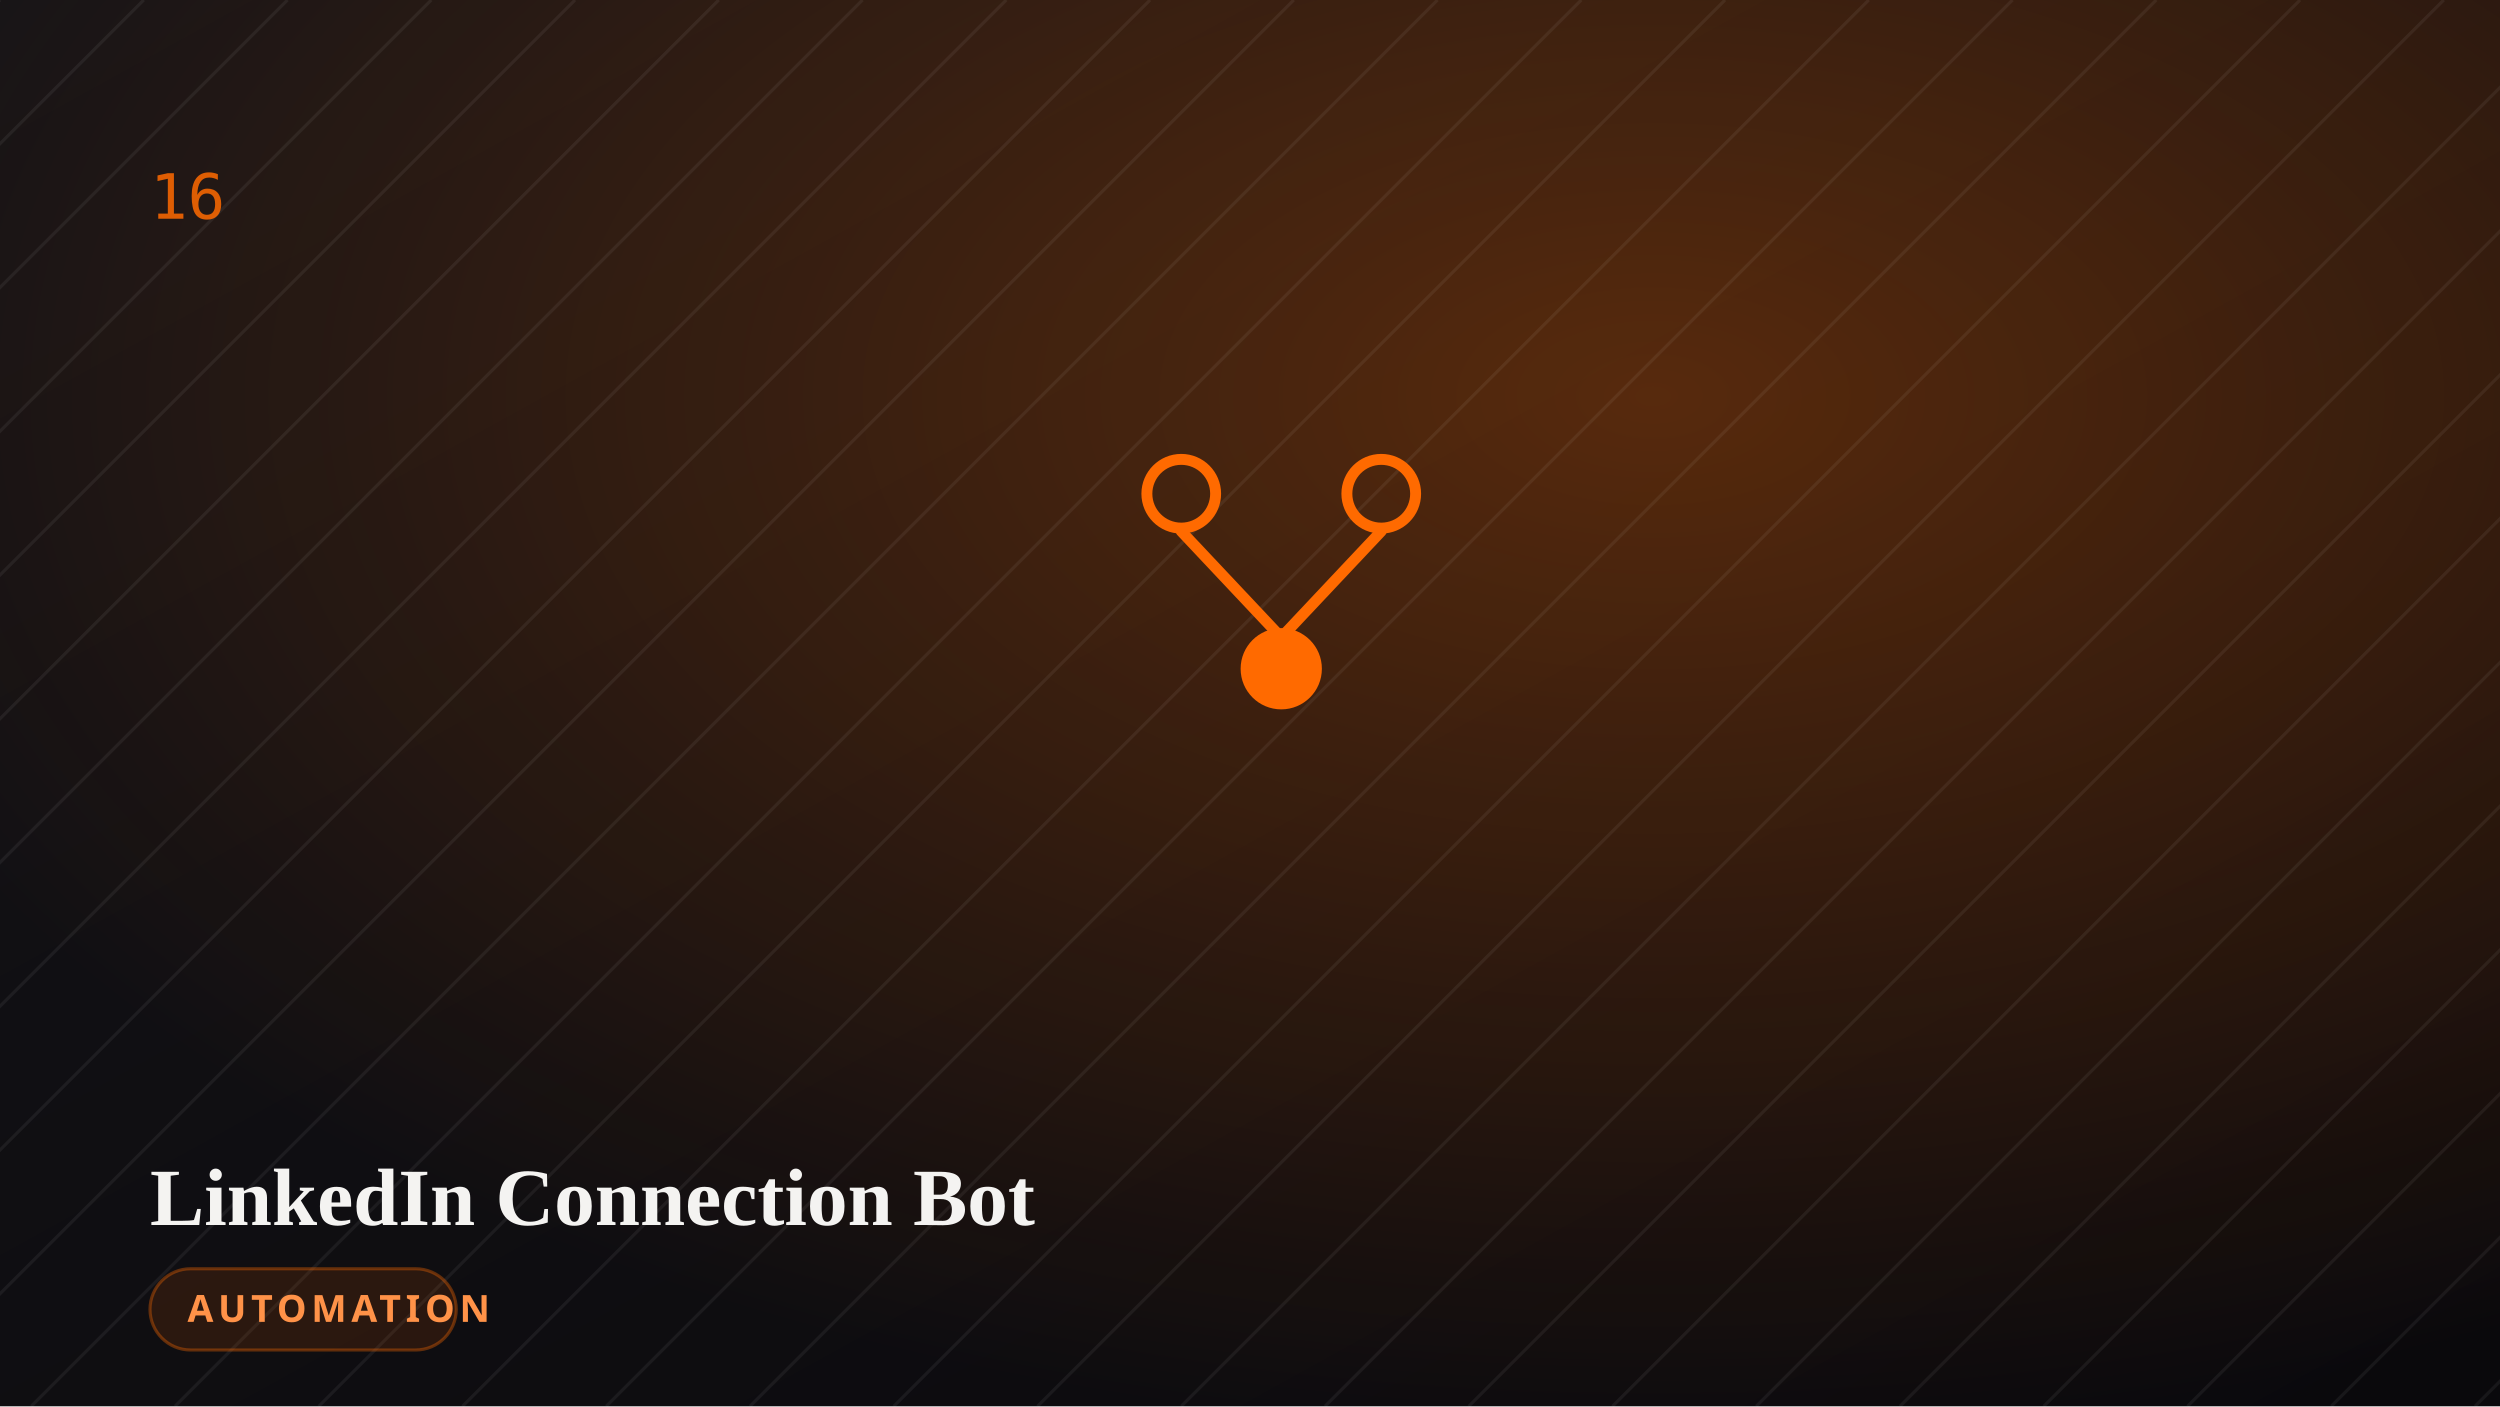
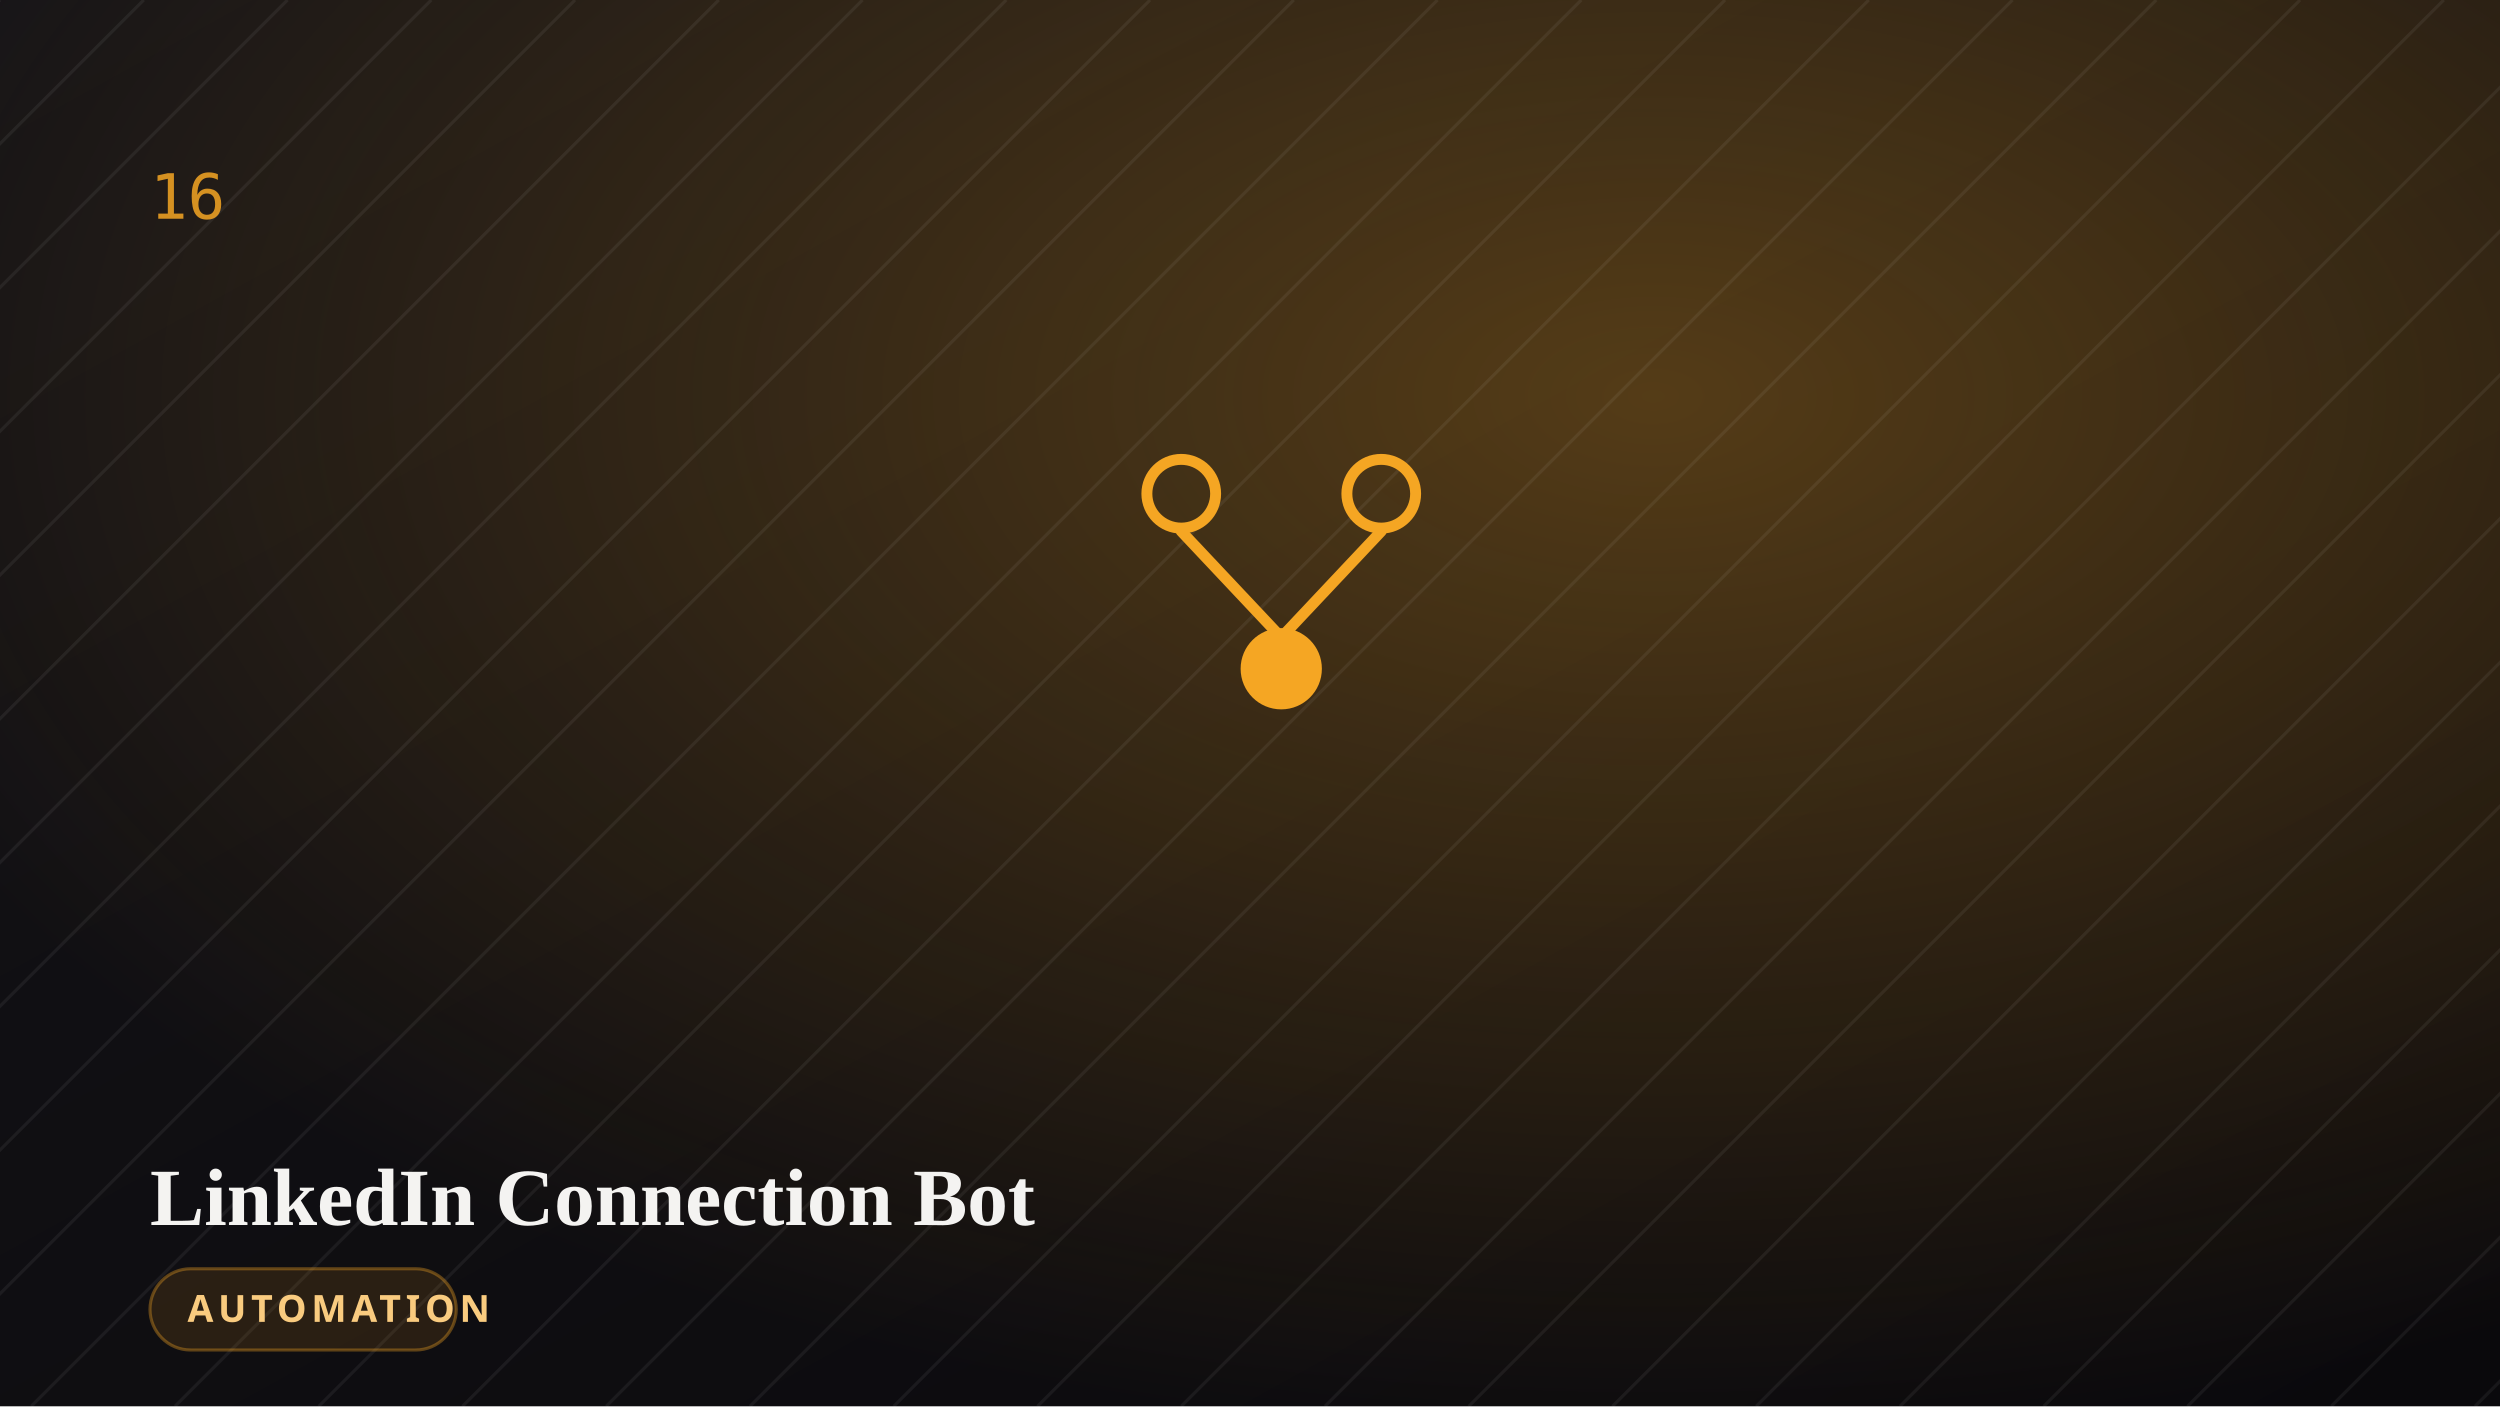
<svg xmlns="http://www.w3.org/2000/svg" width="800" height="450" viewBox="0 0 800 450" role="img" aria-label="LinkedIn Connection Bot">
  <defs>
    <linearGradient id="bg" x1="0" y1="0" x2="1" y2="1">
      <stop offset="0" stop-color="#141317" />
      <stop offset="1" stop-color="#0a090c" />
    </linearGradient>
    <radialGradient id="glow" cx="0.66" cy="0.28" r="0.75">
-       <stop offset="0" stop-color="#ff6a00" stop-opacity="0.30" />
-       <stop offset="1" stop-color="#ff6a00" stop-opacity="0" />
+       <stop offset="0" stop-color="#f5a623" stop-opacity="0.30" />
+       <stop offset="1" stop-color="#f5a623" stop-opacity="0" />
    </radialGradient>
  </defs>
  <rect width="800" height="450" fill="url(#bg)" />
  <rect width="800" height="450" fill="url(#glow)" />
  <g opacity="0.06" stroke="#ffffff" stroke-width="1">
    <line x1="0" y1="0" x2="-450" y2="450" />
    <line x1="46" y1="0" x2="-404" y2="450" />
    <line x1="92" y1="0" x2="-358" y2="450" />
    <line x1="138" y1="0" x2="-312" y2="450" />
    <line x1="184" y1="0" x2="-266" y2="450" />
    <line x1="230" y1="0" x2="-220" y2="450" />
    <line x1="276" y1="0" x2="-174" y2="450" />
    <line x1="322" y1="0" x2="-128" y2="450" />
    <line x1="368" y1="0" x2="-82" y2="450" />
    <line x1="414" y1="0" x2="-36" y2="450" />
    <line x1="460" y1="0" x2="10" y2="450" />
    <line x1="506" y1="0" x2="56" y2="450" />
    <line x1="552" y1="0" x2="102" y2="450" />
    <line x1="598" y1="0" x2="148" y2="450" />
    <line x1="644" y1="0" x2="194" y2="450" />
    <line x1="690" y1="0" x2="240" y2="450" />
    <line x1="736" y1="0" x2="286" y2="450" />
    <line x1="782" y1="0" x2="332" y2="450" />
    <line x1="828" y1="0" x2="378" y2="450" />
    <line x1="874" y1="0" x2="424" y2="450" />
    <line x1="920" y1="0" x2="470" y2="450" />
    <line x1="966" y1="0" x2="516" y2="450" />
    <line x1="1012" y1="0" x2="562" y2="450" />
    <line x1="1058" y1="0" x2="608" y2="450" />
    <line x1="1104" y1="0" x2="654" y2="450" />
    <line x1="1150" y1="0" x2="700" y2="450" />
    <line x1="1196" y1="0" x2="746" y2="450" />
    <line x1="1242" y1="0" x2="792" y2="450" />
    <line x1="1288" y1="0" x2="838" y2="450" />
  </g>
-   <text x="48" y="70" font-family="'SF Mono',ui-monospace,Menlo,monospace" font-size="20" fill="#ff6a00" opacity="0.85">16</text>
+   <text x="48" y="70" font-family="'SF Mono',ui-monospace,Menlo,monospace" font-size="20" fill="#f5a623" opacity="0.85">16</text>
  <g transform="translate(0,-6)">
-     <g fill="none" stroke="#ff6a00" stroke-width="3.5" stroke-linecap="round" stroke-linejoin="round">
+     <g fill="none" stroke="#f5a623" stroke-width="3.5" stroke-linecap="round" stroke-linejoin="round">
      <line x1="378" y1="176" x2="410" y2="210" />
      <line x1="442" y1="176" x2="410" y2="210" />
      <circle cx="378" cy="164" r="11" />
      <circle cx="442" cy="164" r="11" />
-       <circle cx="410" cy="220" r="13" fill="#ff6a00" stroke="none" />
+       <circle cx="410" cy="220" r="13" fill="#f5a623" stroke="none" />
    </g>
  </g>
  <text x="48" y="392" font-family="Georgia,'Times New Roman',serif" font-weight="700" font-size="26" fill="#f4f3f1">LinkedIn Connection Bot</text>
-   <rect x="48" y="406" width="98" height="26" rx="13" fill="#ff6a00" fill-opacity="0.12" stroke="#ff6a00" stroke-opacity="0.35" />
-   <text x="60" y="423" font-family="ui-sans-serif,system-ui,sans-serif" font-weight="600" font-size="12" letter-spacing="1.5" fill="#ff9248">AUTOMATION</text>
+   <rect x="48" y="406" width="98" height="26" rx="13" fill="#f5a623" fill-opacity="0.12" stroke="#f5a623" stroke-opacity="0.35" />
+   <text x="60" y="423" font-family="ui-sans-serif,system-ui,sans-serif" font-weight="600" font-size="12" letter-spacing="1.5" fill="#f9cb7f">AUTOMATION</text>
</svg>
